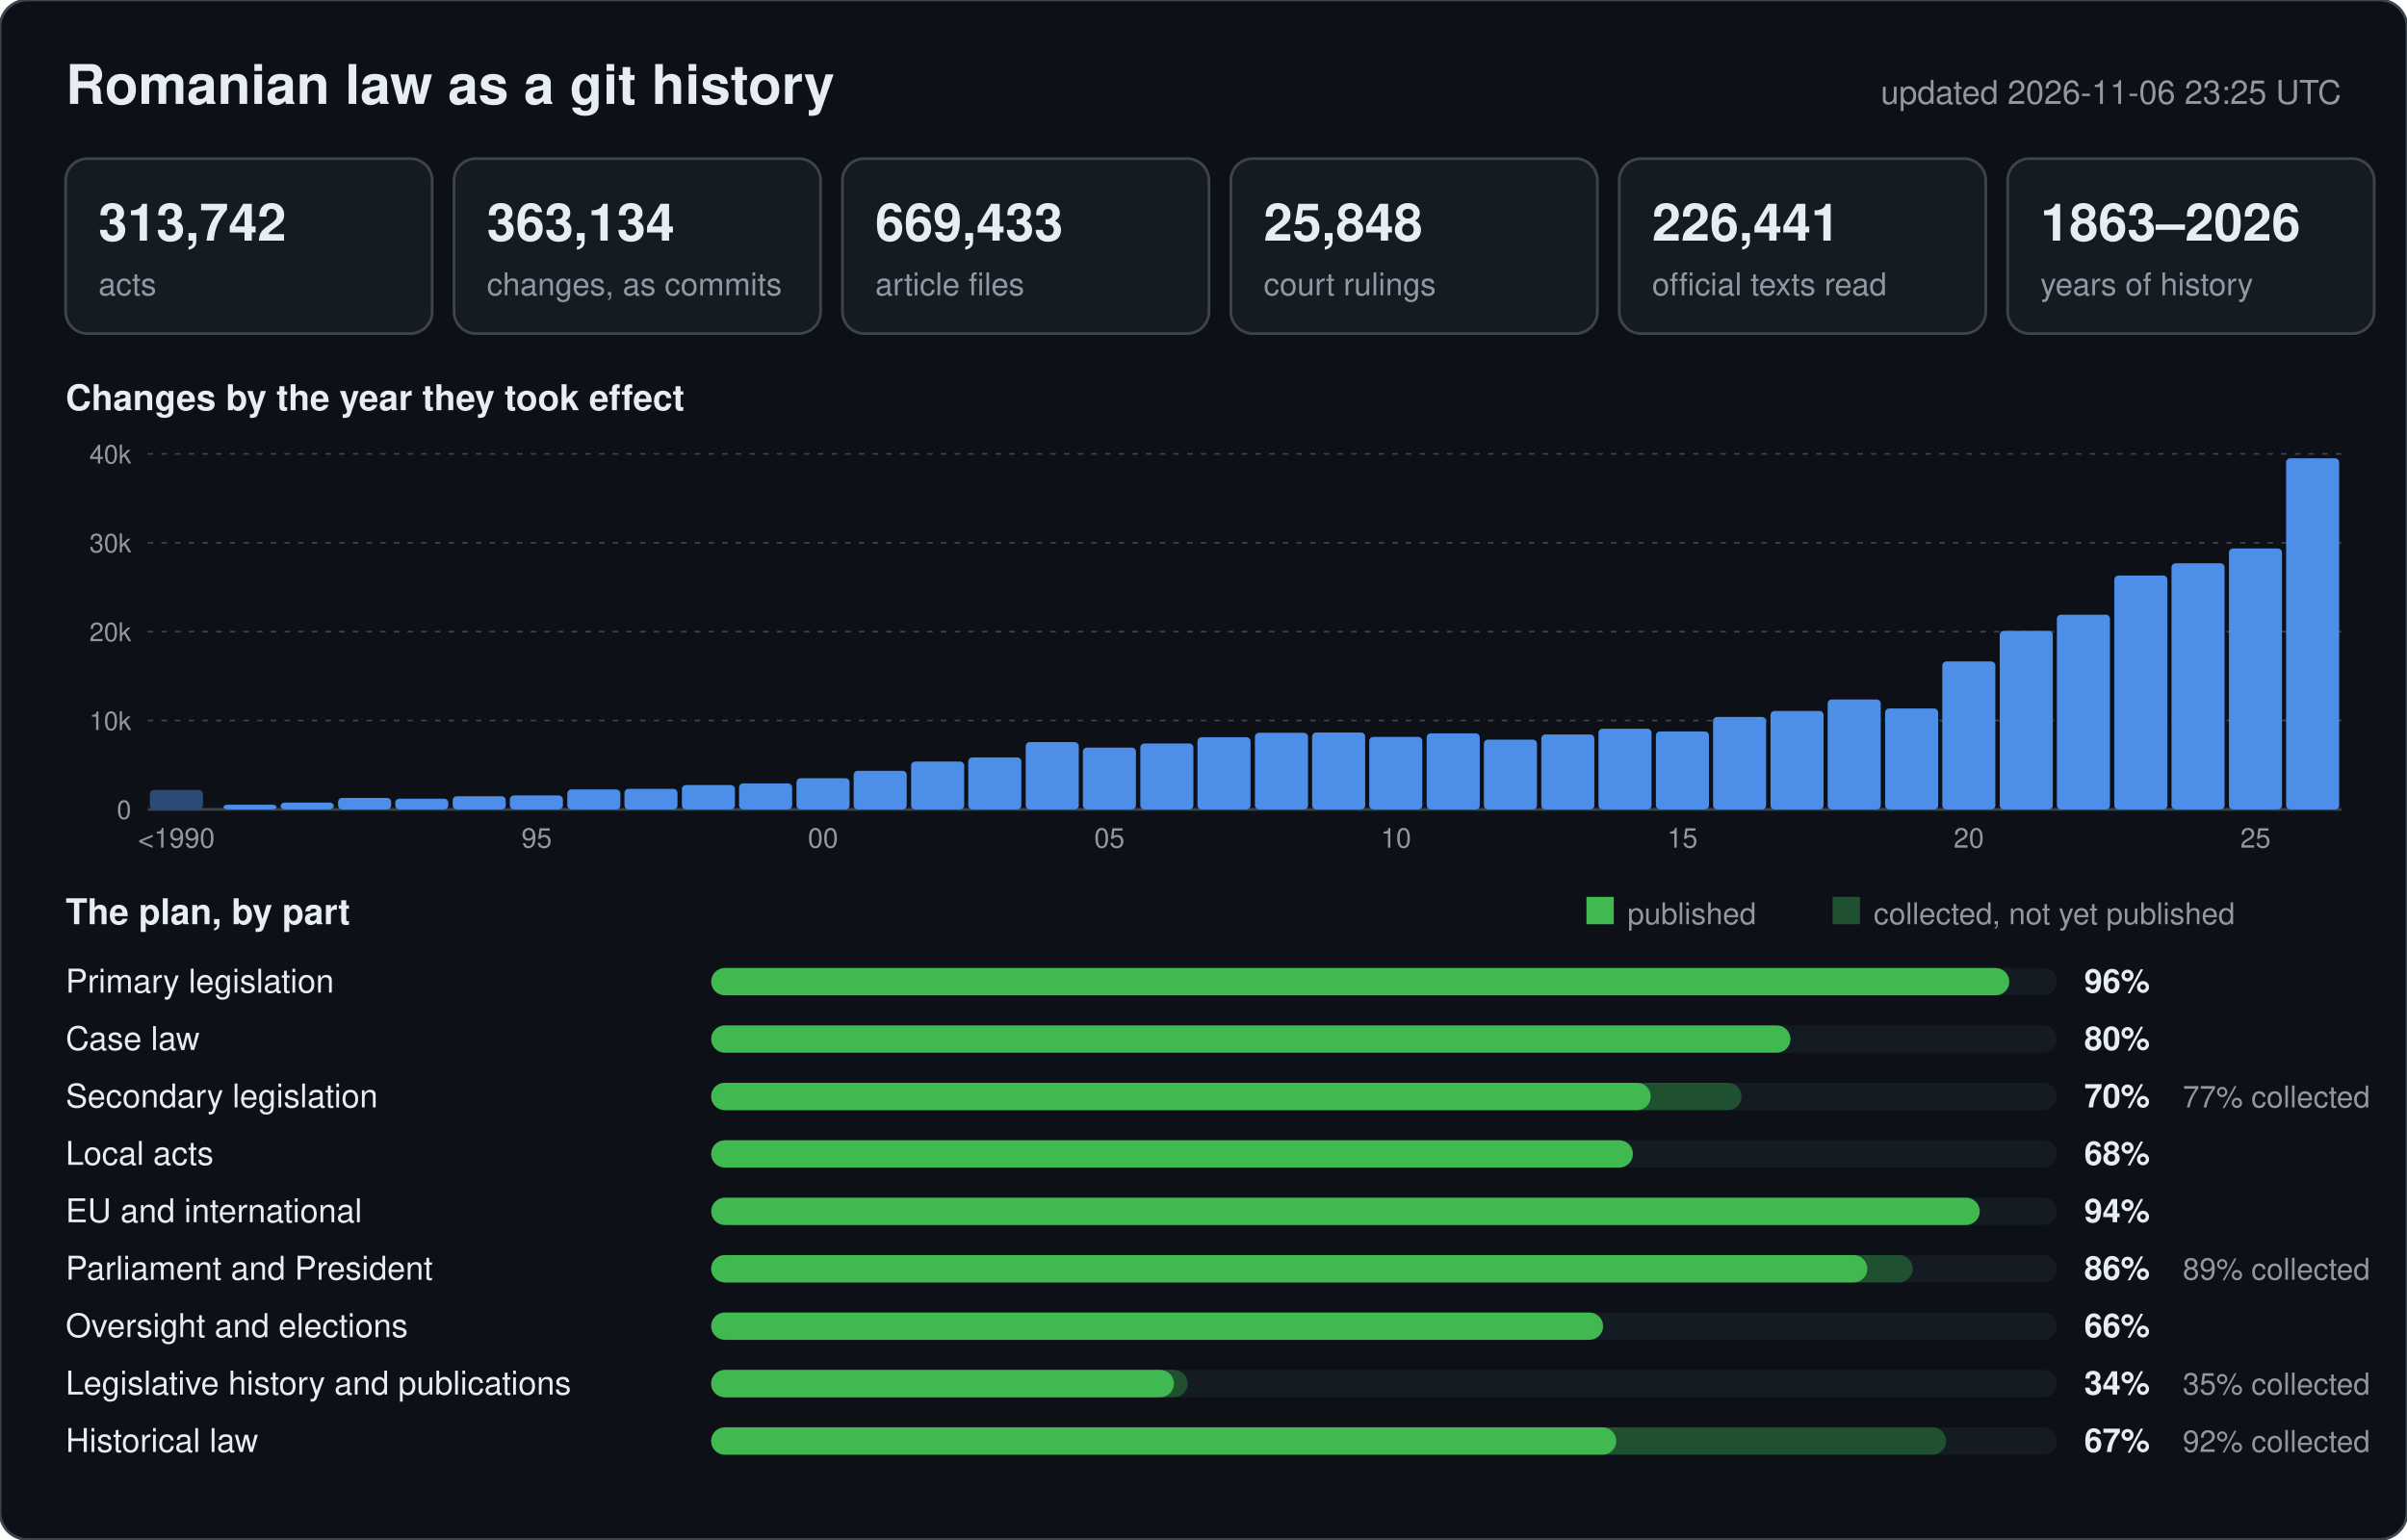
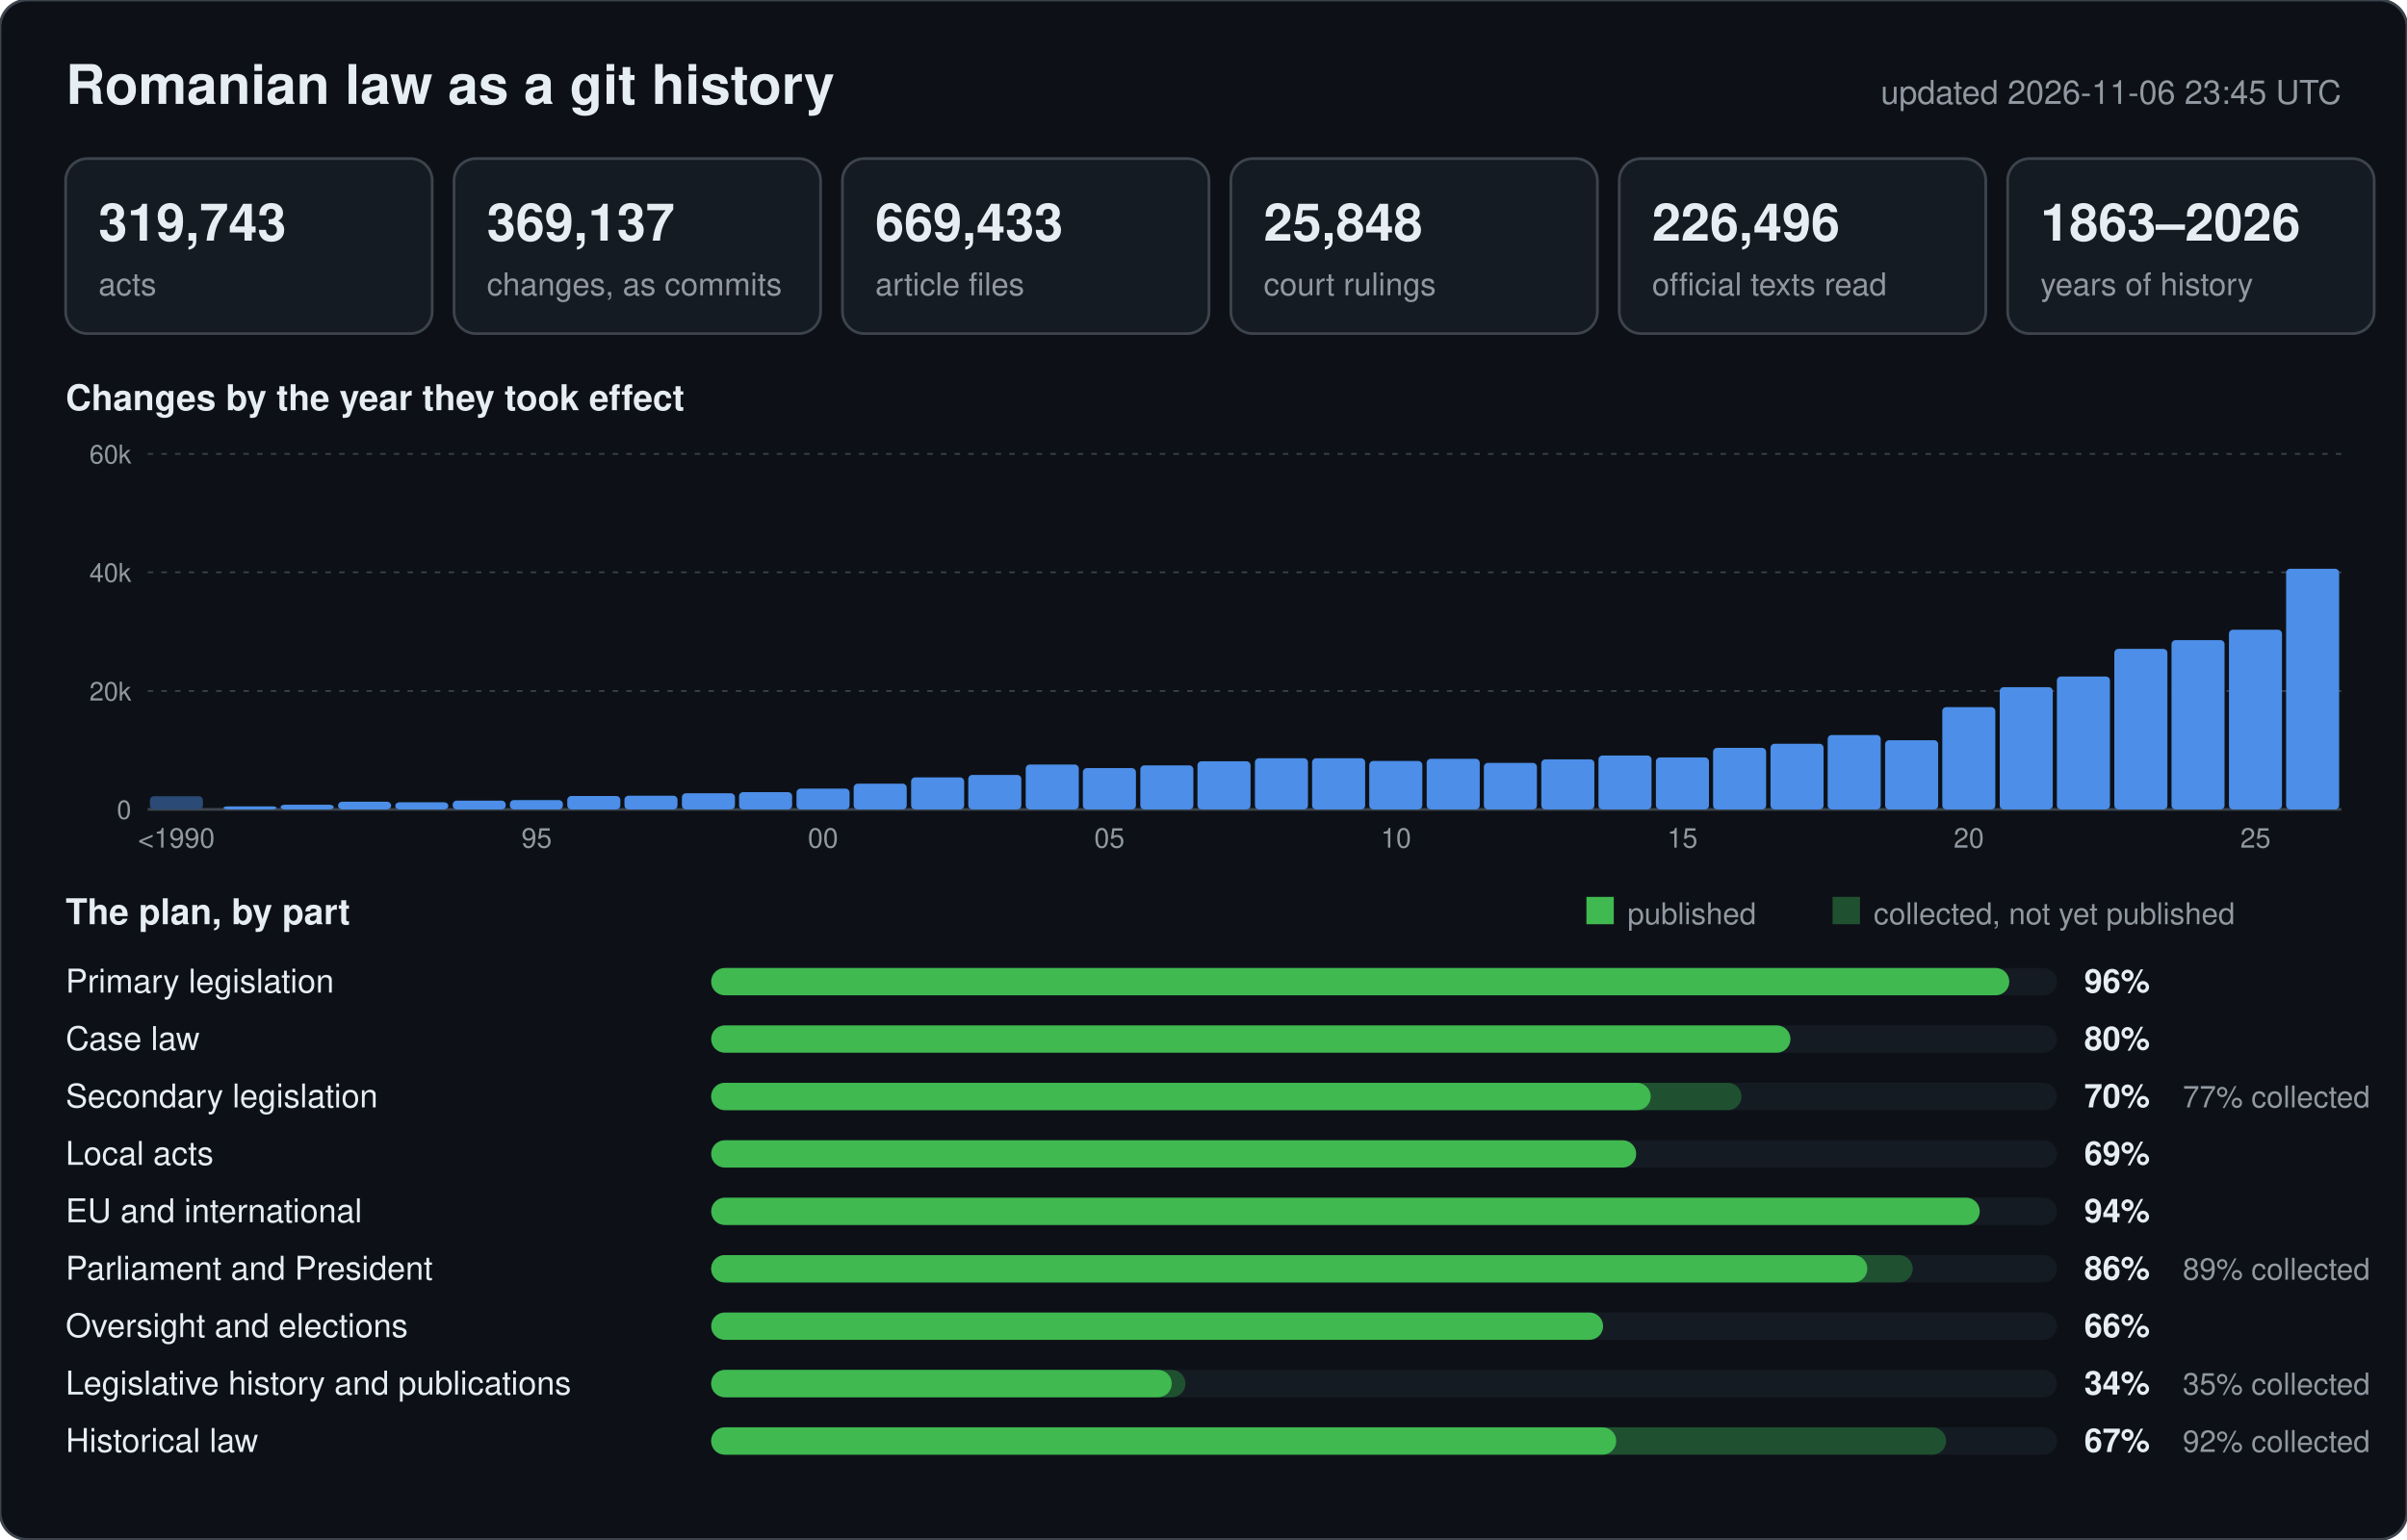
<svg xmlns="http://www.w3.org/2000/svg" width="880" height="563" viewBox="0 0 880 563" font-family="-apple-system,BlinkMacSystemFont,Segoe UI,Helvetica,Arial,sans-serif">
  <rect width="880" height="563" rx="10" fill="#0d1117" stroke="#3d444d" />
  <text x="24" y="38" font-size="20" font-weight="600" fill="#e6edf3">Romanian law as a git history</text>
-   <text x="856" y="38" font-size="12" text-anchor="end" fill="#9198a1">updated 2026-11-06 23:25 UTC</text>
+   <text x="856" y="38" font-size="12" text-anchor="end" fill="#9198a1">updated 2026-11-06 23:45 UTC</text>
  <rect x="24" y="58" width="134" height="64" rx="8" fill="#151b23" stroke="#3d444d" />
-   <text x="36" y="88" font-size="19" font-weight="600" fill="#e6edf3">313,742</text>
+   <text x="36" y="88" font-size="19" font-weight="600" fill="#e6edf3">319,743</text>
  <text x="36" y="108" font-size="11.5" fill="#9198a1">acts</text>
  <rect x="166" y="58" width="134" height="64" rx="8" fill="#151b23" stroke="#3d444d" />
-   <text x="178" y="88" font-size="19" font-weight="600" fill="#e6edf3">363,134</text>
+   <text x="178" y="88" font-size="19" font-weight="600" fill="#e6edf3">369,137</text>
  <text x="178" y="108" font-size="11.5" fill="#9198a1">changes, as commits</text>
  <rect x="308" y="58" width="134" height="64" rx="8" fill="#151b23" stroke="#3d444d" />
  <text x="320" y="88" font-size="19" font-weight="600" fill="#e6edf3">669,433</text>
  <text x="320" y="108" font-size="11.5" fill="#9198a1">article files</text>
  <rect x="450" y="58" width="134" height="64" rx="8" fill="#151b23" stroke="#3d444d" />
  <text x="462" y="88" font-size="19" font-weight="600" fill="#e6edf3">25,848</text>
  <text x="462" y="108" font-size="11.5" fill="#9198a1">court rulings</text>
  <rect x="592" y="58" width="134" height="64" rx="8" fill="#151b23" stroke="#3d444d" />
-   <text x="604" y="88" font-size="19" font-weight="600" fill="#e6edf3">226,441</text>
+   <text x="604" y="88" font-size="19" font-weight="600" fill="#e6edf3">226,496</text>
  <text x="604" y="108" font-size="11.5" fill="#9198a1">official texts read</text>
  <rect x="734" y="58" width="134" height="64" rx="8" fill="#151b23" stroke="#3d444d" />
  <text x="746" y="88" font-size="19" font-weight="600" fill="#e6edf3">1863–2026</text>
  <text x="746" y="108" font-size="11.5" fill="#9198a1">years of history</text>
  <text x="24" y="150" font-size="13" font-weight="600" fill="#e6edf3">Changes by the year they took effect</text>
  <line x1="54" y1="296.0" x2="856" y2="296.0" stroke="#3d444d" stroke-width="1" />
  <text x="48" y="299.5" font-size="9.5" text-anchor="end" fill="#9198a1">0</text>
-   <line x1="54" y1="263.5" x2="856" y2="263.5" stroke="#3d444d" stroke-width="0.6" stroke-dasharray="2 3" />
-   <text x="48" y="267.0" font-size="9.5" text-anchor="end" fill="#9198a1">10k</text>
-   <line x1="54" y1="231.0" x2="856" y2="231.0" stroke="#3d444d" stroke-width="0.6" stroke-dasharray="2 3" />
-   <text x="48" y="234.5" font-size="9.5" text-anchor="end" fill="#9198a1">20k</text>
-   <line x1="54" y1="198.5" x2="856" y2="198.5" stroke="#3d444d" stroke-width="0.6" stroke-dasharray="2 3" />
-   <text x="48" y="202.0" font-size="9.5" text-anchor="end" fill="#9198a1">30k</text>
+   <line x1="54" y1="252.7" x2="856" y2="252.7" stroke="#3d444d" stroke-width="0.6" stroke-dasharray="2 3" />
+   <text x="48" y="256.2" font-size="9.5" text-anchor="end" fill="#9198a1">20k</text>
+   <line x1="54" y1="209.3" x2="856" y2="209.3" stroke="#3d444d" stroke-width="0.6" stroke-dasharray="2 3" />
+   <text x="48" y="212.8" font-size="9.5" text-anchor="end" fill="#9198a1">40k</text>
  <line x1="54" y1="166.0" x2="856" y2="166.0" stroke="#3d444d" stroke-width="0.6" stroke-dasharray="2 3" />
-   <text x="48" y="169.5" font-size="9.5" text-anchor="end" fill="#9198a1">40k</text>
-   <rect x="54.8" y="288.9" width="19.4" height="7.1" rx="1.5" fill="#2b4a75" />
+   <text x="48" y="169.5" font-size="9.5" text-anchor="end" fill="#9198a1">60k</text>
+   <rect x="54.8" y="291.2" width="19.4" height="4.8" rx="1.5" fill="#2b4a75" />
  <text x="64.5" y="310" font-size="10" text-anchor="middle" fill="#9198a1">&lt;1990</text>
-   <rect x="81.7" y="294.3" width="19.4" height="1.7" rx="1.5" fill="#4c8ee8" />
-   <rect x="102.6" y="293.5" width="19.4" height="2.5" rx="1.5" fill="#4c8ee8" />
-   <rect x="123.6" y="291.8" width="19.4" height="4.2" rx="1.5" fill="#4c8ee8" />
-   <rect x="144.5" y="292.1" width="19.4" height="3.9" rx="1.5" fill="#4c8ee8" />
-   <rect x="165.5" y="291.2" width="19.4" height="4.8" rx="1.5" fill="#4c8ee8" />
-   <rect x="186.4" y="290.9" width="19.4" height="5.1" rx="1.5" fill="#4c8ee8" />
+   <rect x="81.7" y="294.9" width="19.4" height="1.1" rx="1.5" fill="#4c8ee8" />
+   <rect x="102.6" y="294.3" width="19.4" height="1.7" rx="1.5" fill="#4c8ee8" />
+   <rect x="123.6" y="293.2" width="19.4" height="2.8" rx="1.5" fill="#4c8ee8" />
+   <rect x="144.5" y="293.4" width="19.4" height="2.6" rx="1.5" fill="#4c8ee8" />
+   <rect x="165.5" y="292.8" width="19.4" height="3.2" rx="1.5" fill="#4c8ee8" />
+   <rect x="186.4" y="292.6" width="19.4" height="3.4" rx="1.5" fill="#4c8ee8" />
  <text x="196.2" y="310" font-size="10" text-anchor="middle" fill="#9198a1">95</text>
-   <rect x="207.4" y="288.7" width="19.4" height="7.3" rx="1.5" fill="#4c8ee8" />
-   <rect x="228.3" y="288.5" width="19.4" height="7.5" rx="1.5" fill="#4c8ee8" />
-   <rect x="249.3" y="287.1" width="19.4" height="8.9" rx="1.5" fill="#4c8ee8" />
-   <rect x="270.2" y="286.5" width="19.4" height="9.5" rx="1.5" fill="#4c8ee8" />
-   <rect x="291.2" y="284.6" width="19.4" height="11.4" rx="1.5" fill="#4c8ee8" />
+   <rect x="207.4" y="291.1" width="19.4" height="4.9" rx="1.5" fill="#4c8ee8" />
+   <rect x="228.3" y="291.0" width="19.4" height="5.0" rx="1.5" fill="#4c8ee8" />
+   <rect x="249.3" y="290.1" width="19.4" height="5.9" rx="1.5" fill="#4c8ee8" />
+   <rect x="270.2" y="289.7" width="19.4" height="6.3" rx="1.5" fill="#4c8ee8" />
+   <rect x="291.2" y="288.4" width="19.4" height="7.6" rx="1.5" fill="#4c8ee8" />
  <text x="300.9" y="310" font-size="10" text-anchor="middle" fill="#9198a1">00</text>
-   <rect x="312.1" y="281.9" width="19.4" height="14.1" rx="1.5" fill="#4c8ee8" />
-   <rect x="333.1" y="278.5" width="19.4" height="17.5" rx="1.5" fill="#4c8ee8" />
-   <rect x="354.0" y="277.0" width="19.4" height="19.0" rx="1.5" fill="#4c8ee8" />
-   <rect x="375.0" y="271.4" width="19.4" height="24.6" rx="1.5" fill="#4c8ee8" />
-   <rect x="395.9" y="273.4" width="19.4" height="22.6" rx="1.5" fill="#4c8ee8" />
+   <rect x="312.1" y="286.6" width="19.4" height="9.4" rx="1.5" fill="#4c8ee8" />
+   <rect x="333.1" y="284.3" width="19.4" height="11.7" rx="1.5" fill="#4c8ee8" />
+   <rect x="354.0" y="283.4" width="19.4" height="12.6" rx="1.5" fill="#4c8ee8" />
+   <rect x="375.0" y="279.6" width="19.4" height="16.4" rx="1.5" fill="#4c8ee8" />
+   <rect x="395.9" y="280.9" width="19.4" height="15.1" rx="1.5" fill="#4c8ee8" />
  <text x="405.6" y="310" font-size="10" text-anchor="middle" fill="#9198a1">05</text>
-   <rect x="416.9" y="271.9" width="19.4" height="24.1" rx="1.5" fill="#4c8ee8" />
-   <rect x="437.8" y="269.6" width="19.4" height="26.4" rx="1.5" fill="#4c8ee8" />
-   <rect x="458.8" y="268.0" width="19.4" height="28.0" rx="1.5" fill="#4c8ee8" />
-   <rect x="479.7" y="267.9" width="19.4" height="28.1" rx="1.5" fill="#4c8ee8" />
-   <rect x="500.6" y="269.5" width="19.4" height="26.5" rx="1.5" fill="#4c8ee8" />
+   <rect x="416.9" y="279.9" width="19.4" height="16.1" rx="1.5" fill="#4c8ee8" />
+   <rect x="437.8" y="278.4" width="19.4" height="17.6" rx="1.5" fill="#4c8ee8" />
+   <rect x="458.8" y="277.3" width="19.4" height="18.7" rx="1.5" fill="#4c8ee8" />
+   <rect x="479.7" y="277.3" width="19.4" height="18.7" rx="1.5" fill="#4c8ee8" />
+   <rect x="500.6" y="278.3" width="19.4" height="17.7" rx="1.5" fill="#4c8ee8" />
  <text x="510.4" y="310" font-size="10" text-anchor="middle" fill="#9198a1">10</text>
-   <rect x="521.6" y="268.2" width="19.4" height="27.8" rx="1.5" fill="#4c8ee8" />
-   <rect x="542.5" y="270.5" width="19.4" height="25.5" rx="1.5" fill="#4c8ee8" />
-   <rect x="563.5" y="268.6" width="19.4" height="27.4" rx="1.5" fill="#4c8ee8" />
-   <rect x="584.4" y="266.5" width="19.4" height="29.5" rx="1.5" fill="#4c8ee8" />
-   <rect x="605.4" y="267.5" width="19.4" height="28.5" rx="1.5" fill="#4c8ee8" />
+   <rect x="521.6" y="277.5" width="19.4" height="18.5" rx="1.5" fill="#4c8ee8" />
+   <rect x="542.5" y="279.0" width="19.4" height="17.0" rx="1.5" fill="#4c8ee8" />
+   <rect x="563.5" y="277.7" width="19.4" height="18.3" rx="1.5" fill="#4c8ee8" />
+   <rect x="584.4" y="276.3" width="19.4" height="19.7" rx="1.5" fill="#4c8ee8" />
+   <rect x="605.4" y="277.0" width="19.4" height="19.0" rx="1.5" fill="#4c8ee8" />
  <text x="615.1" y="310" font-size="10" text-anchor="middle" fill="#9198a1">15</text>
-   <rect x="626.3" y="262.2" width="19.4" height="33.8" rx="1.5" fill="#4c8ee8" />
-   <rect x="647.3" y="260.0" width="19.4" height="36.0" rx="1.5" fill="#4c8ee8" />
-   <rect x="668.2" y="255.8" width="19.4" height="40.2" rx="1.5" fill="#4c8ee8" />
-   <rect x="689.2" y="259.1" width="19.4" height="36.9" rx="1.5" fill="#4c8ee8" />
-   <rect x="710.1" y="241.9" width="19.4" height="54.1" rx="1.5" fill="#4c8ee8" />
+   <rect x="626.3" y="273.5" width="19.4" height="22.5" rx="1.5" fill="#4c8ee8" />
+   <rect x="647.3" y="272.0" width="19.4" height="24.0" rx="1.5" fill="#4c8ee8" />
+   <rect x="668.2" y="268.8" width="19.4" height="27.2" rx="1.5" fill="#4c8ee8" />
+   <rect x="689.2" y="270.7" width="19.4" height="25.3" rx="1.5" fill="#4c8ee8" />
+   <rect x="710.1" y="258.6" width="19.4" height="37.4" rx="1.5" fill="#4c8ee8" />
  <text x="719.8" y="310" font-size="10" text-anchor="middle" fill="#9198a1">20</text>
-   <rect x="731.1" y="230.7" width="19.4" height="65.3" rx="1.5" fill="#4c8ee8" />
-   <rect x="752.0" y="224.8" width="19.4" height="71.2" rx="1.5" fill="#4c8ee8" />
-   <rect x="773.0" y="210.5" width="19.4" height="85.5" rx="1.5" fill="#4c8ee8" />
-   <rect x="793.9" y="206.0" width="19.4" height="90.0" rx="1.5" fill="#4c8ee8" />
-   <rect x="814.9" y="200.6" width="19.4" height="95.4" rx="1.5" fill="#4c8ee8" />
+   <rect x="731.1" y="251.3" width="19.4" height="44.7" rx="1.5" fill="#4c8ee8" />
+   <rect x="752.0" y="247.4" width="19.4" height="48.6" rx="1.5" fill="#4c8ee8" />
+   <rect x="773.0" y="237.3" width="19.4" height="58.7" rx="1.5" fill="#4c8ee8" />
+   <rect x="793.9" y="234.1" width="19.4" height="61.9" rx="1.5" fill="#4c8ee8" />
+   <rect x="814.9" y="230.3" width="19.4" height="65.7" rx="1.5" fill="#4c8ee8" />
  <text x="824.6" y="310" font-size="10" text-anchor="middle" fill="#9198a1">25</text>
-   <rect x="835.8" y="167.6" width="19.4" height="128.4" rx="1.5" fill="#4c8ee8" />
+   <rect x="835.8" y="208.0" width="19.4" height="88.0" rx="1.5" fill="#4c8ee8" />
  <text x="24" y="338" font-size="13" font-weight="600" fill="#e6edf3">The plan, by part</text>
  <rect x="580" y="328" width="10" height="10" fill="#3fb950" />
  <text x="595" y="338" font-size="11" fill="#9198a1">published</text>
  <rect x="670" y="328" width="10" height="10" fill="#1f5130" />
  <text x="685" y="338" font-size="11" fill="#9198a1">collected, not yet published</text>
  <text x="24" y="363" font-size="12" fill="#e6edf3">Primary legislation</text>
  <rect x="260" y="354" width="492" height="10" rx="5" fill="#151b23" />
  <rect x="260" y="354" width="474.6" height="10" rx="5" fill="#3fb950" />
  <text x="762" y="363" font-size="12" font-weight="600" fill="#e6edf3">96%</text>
  <text x="24" y="384" font-size="12" fill="#e6edf3">Case law</text>
  <rect x="260" y="375" width="492" height="10" rx="5" fill="#151b23" />
  <rect x="260" y="375" width="394.6" height="10" rx="5" fill="#3fb950" />
  <text x="762" y="384" font-size="12" font-weight="600" fill="#e6edf3">80%</text>
  <text x="24" y="405" font-size="12" fill="#e6edf3">Secondary legislation</text>
  <rect x="260" y="396" width="492" height="10" rx="5" fill="#151b23" />
  <rect x="260" y="396" width="376.7" height="10" rx="5" fill="#1f5130" />
  <rect x="260" y="396" width="343.5" height="10" rx="5" fill="#3fb950" />
  <text x="762" y="405" font-size="12" font-weight="600" fill="#e6edf3">70%</text>
  <text x="798" y="405" font-size="11" fill="#9198a1">77% collected</text>
  <text x="24" y="426" font-size="12" fill="#e6edf3">Local acts</text>
  <rect x="260" y="417" width="492" height="10" rx="5" fill="#151b23" />
-   <rect x="260" y="417" width="337.0" height="10" rx="5" fill="#3fb950" />
-   <text x="762" y="426" font-size="12" font-weight="600" fill="#e6edf3">68%</text>
+   <rect x="260" y="417" width="338.2" height="10" rx="5" fill="#3fb950" />
+   <text x="762" y="426" font-size="12" font-weight="600" fill="#e6edf3">69%</text>
  <text x="24" y="447" font-size="12" fill="#e6edf3">EU and international</text>
  <rect x="260" y="438" width="492" height="10" rx="5" fill="#151b23" />
  <rect x="260" y="438" width="463.8" height="10" rx="5" fill="#3fb950" />
  <text x="762" y="447" font-size="12" font-weight="600" fill="#e6edf3">94%</text>
  <text x="24" y="468" font-size="12" fill="#e6edf3">Parliament and President</text>
  <rect x="260" y="459" width="492" height="10" rx="5" fill="#151b23" />
  <rect x="260" y="459" width="439.3" height="10" rx="5" fill="#1f5130" />
  <rect x="260" y="459" width="422.7" height="10" rx="5" fill="#3fb950" />
  <text x="762" y="468" font-size="12" font-weight="600" fill="#e6edf3">86%</text>
  <text x="798" y="468" font-size="11" fill="#9198a1">89% collected</text>
  <text x="24" y="489" font-size="12" fill="#e6edf3">Oversight and elections</text>
  <rect x="260" y="480" width="492" height="10" rx="5" fill="#151b23" />
  <rect x="260" y="480" width="326.1" height="10" rx="5" fill="#3fb950" />
  <text x="762" y="489" font-size="12" font-weight="600" fill="#e6edf3">66%</text>
  <text x="24" y="510" font-size="12" fill="#e6edf3">Legislative history and publications</text>
  <rect x="260" y="501" width="492" height="10" rx="5" fill="#151b23" />
-   <rect x="260" y="501" width="174.2" height="10" rx="5" fill="#1f5130" />
-   <rect x="260" y="501" width="169.2" height="10" rx="5" fill="#3fb950" />
+   <rect x="260" y="501" width="173.4" height="10" rx="5" fill="#1f5130" />
+   <rect x="260" y="501" width="168.4" height="10" rx="5" fill="#3fb950" />
  <text x="762" y="510" font-size="12" font-weight="600" fill="#e6edf3">34%</text>
  <text x="798" y="510" font-size="11" fill="#9198a1">35% collected</text>
  <text x="24" y="531" font-size="12" fill="#e6edf3">Historical law</text>
  <rect x="260" y="522" width="492" height="10" rx="5" fill="#151b23" />
  <rect x="260" y="522" width="451.5" height="10" rx="5" fill="#1f5130" />
  <rect x="260" y="522" width="330.9" height="10" rx="5" fill="#3fb950" />
  <text x="762" y="531" font-size="12" font-weight="600" fill="#e6edf3">67%</text>
  <text x="798" y="531" font-size="11" fill="#9198a1">92% collected</text>
</svg>
